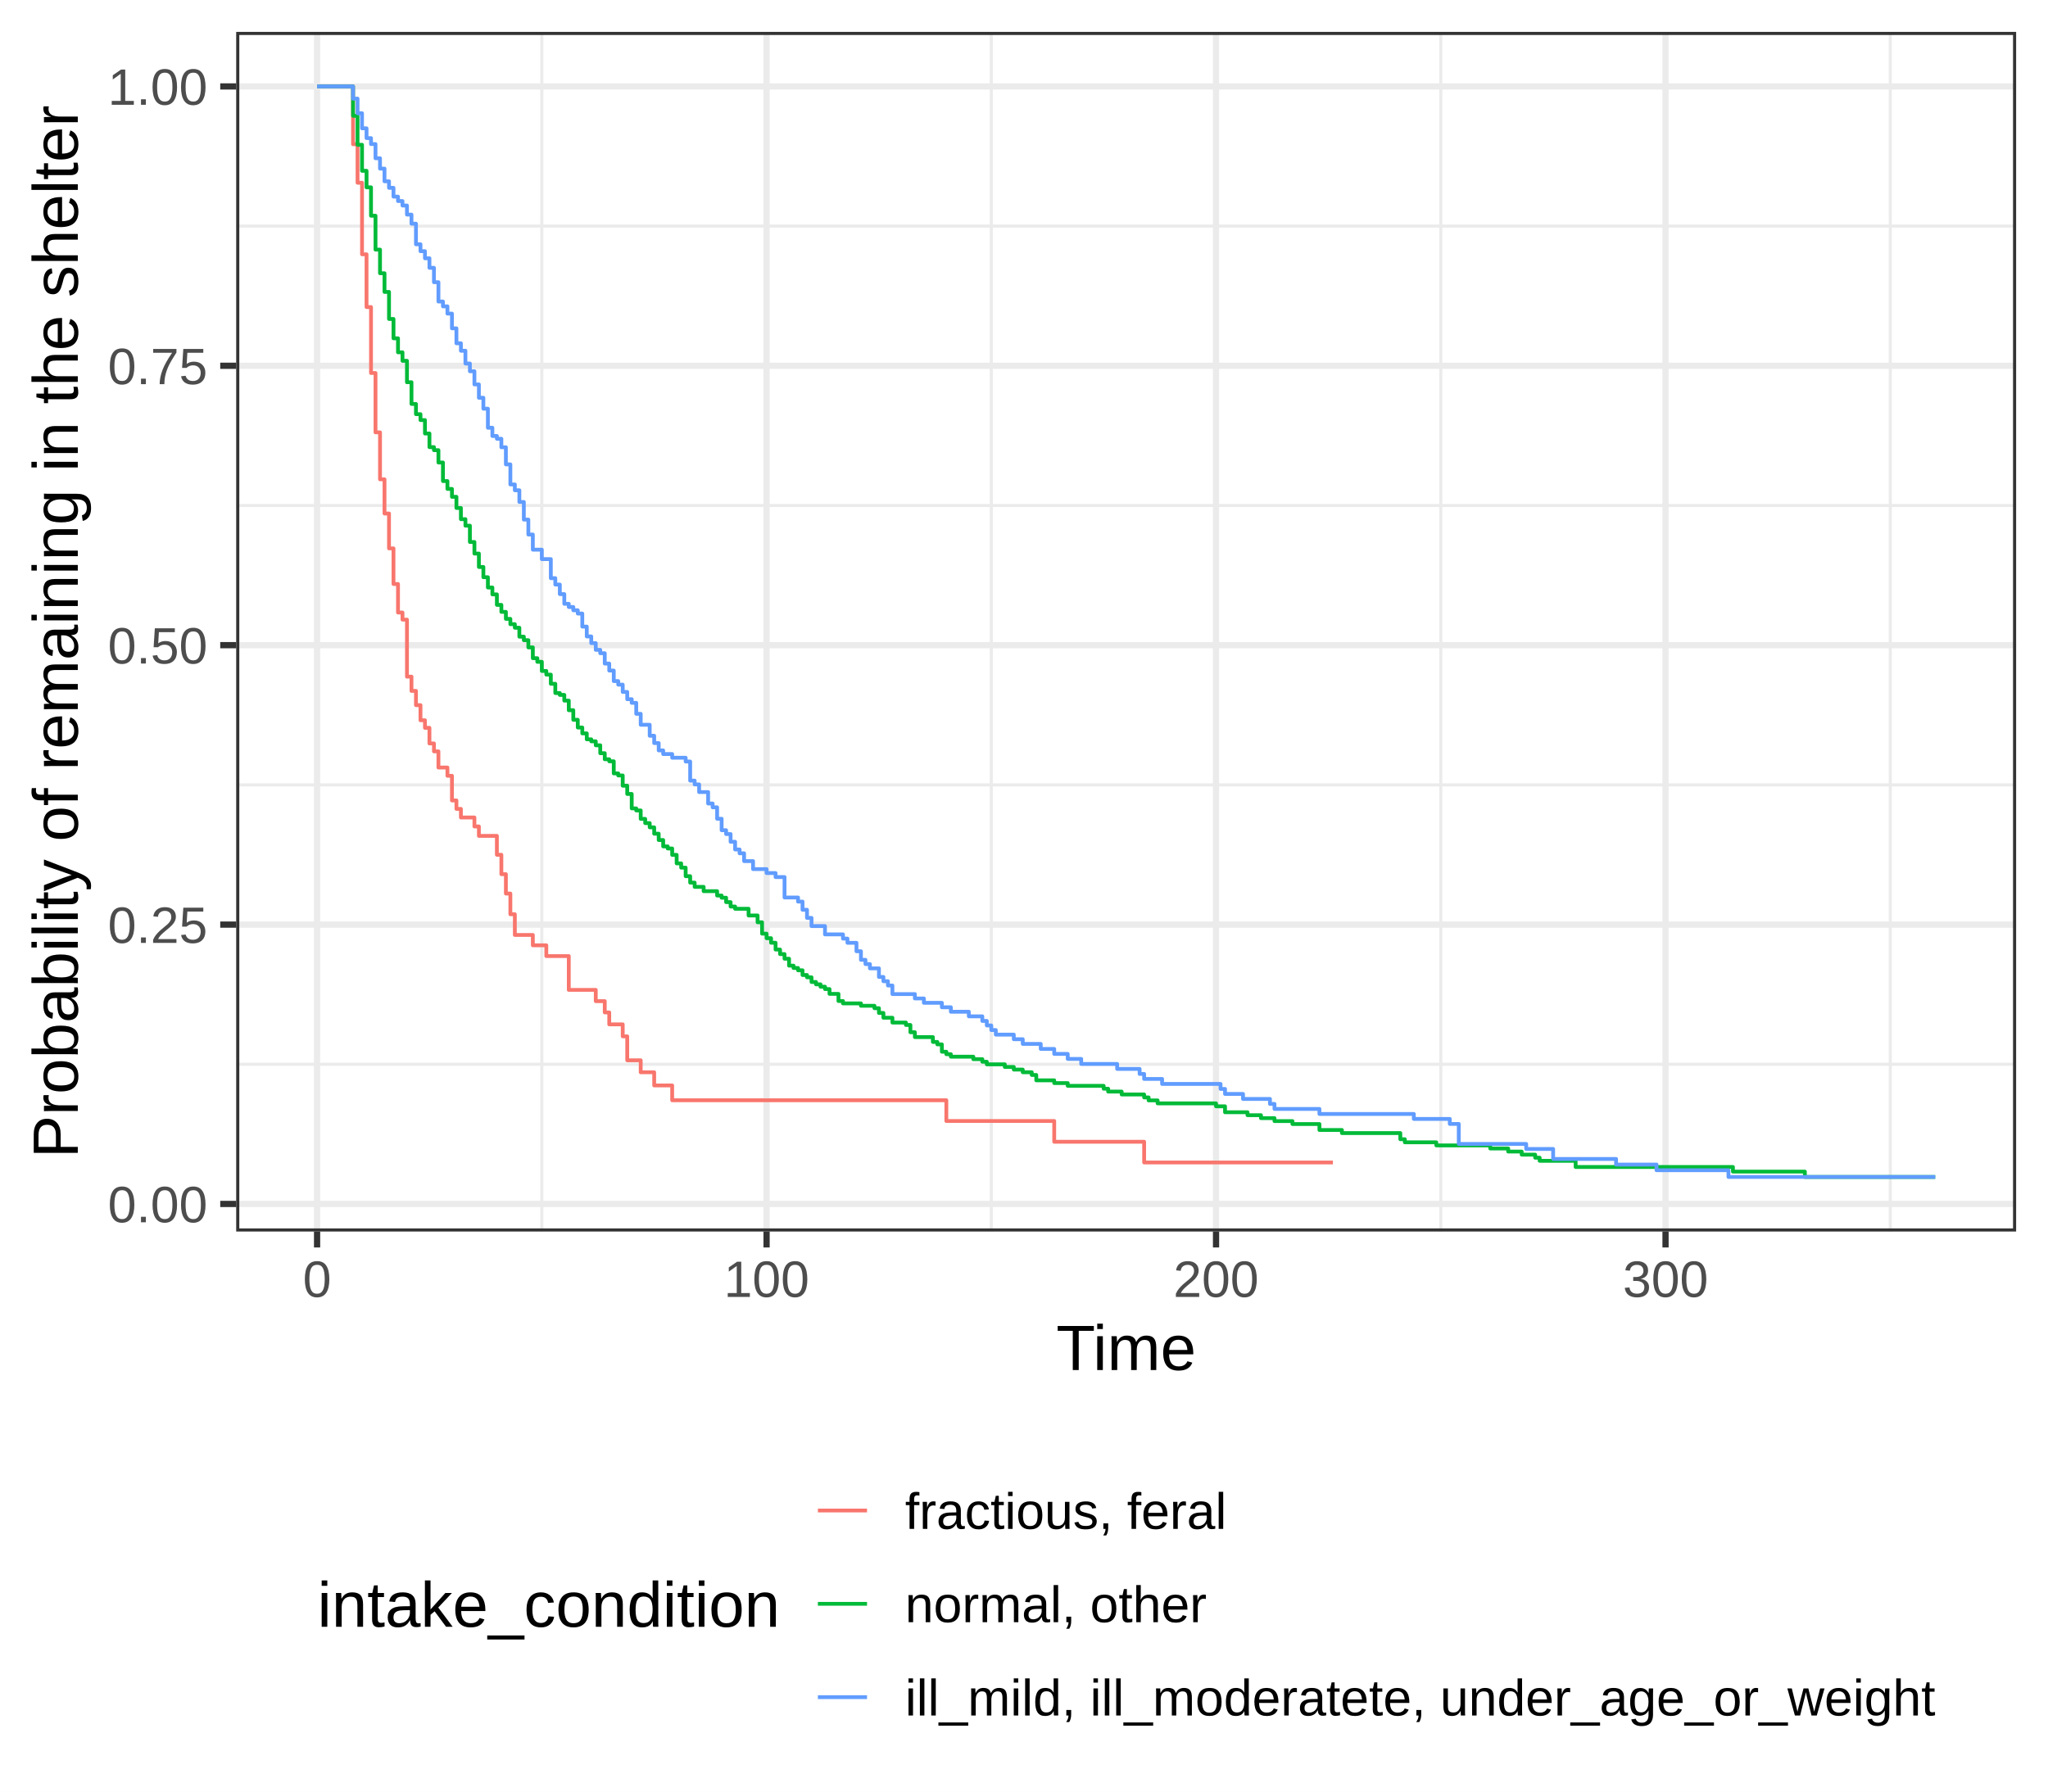
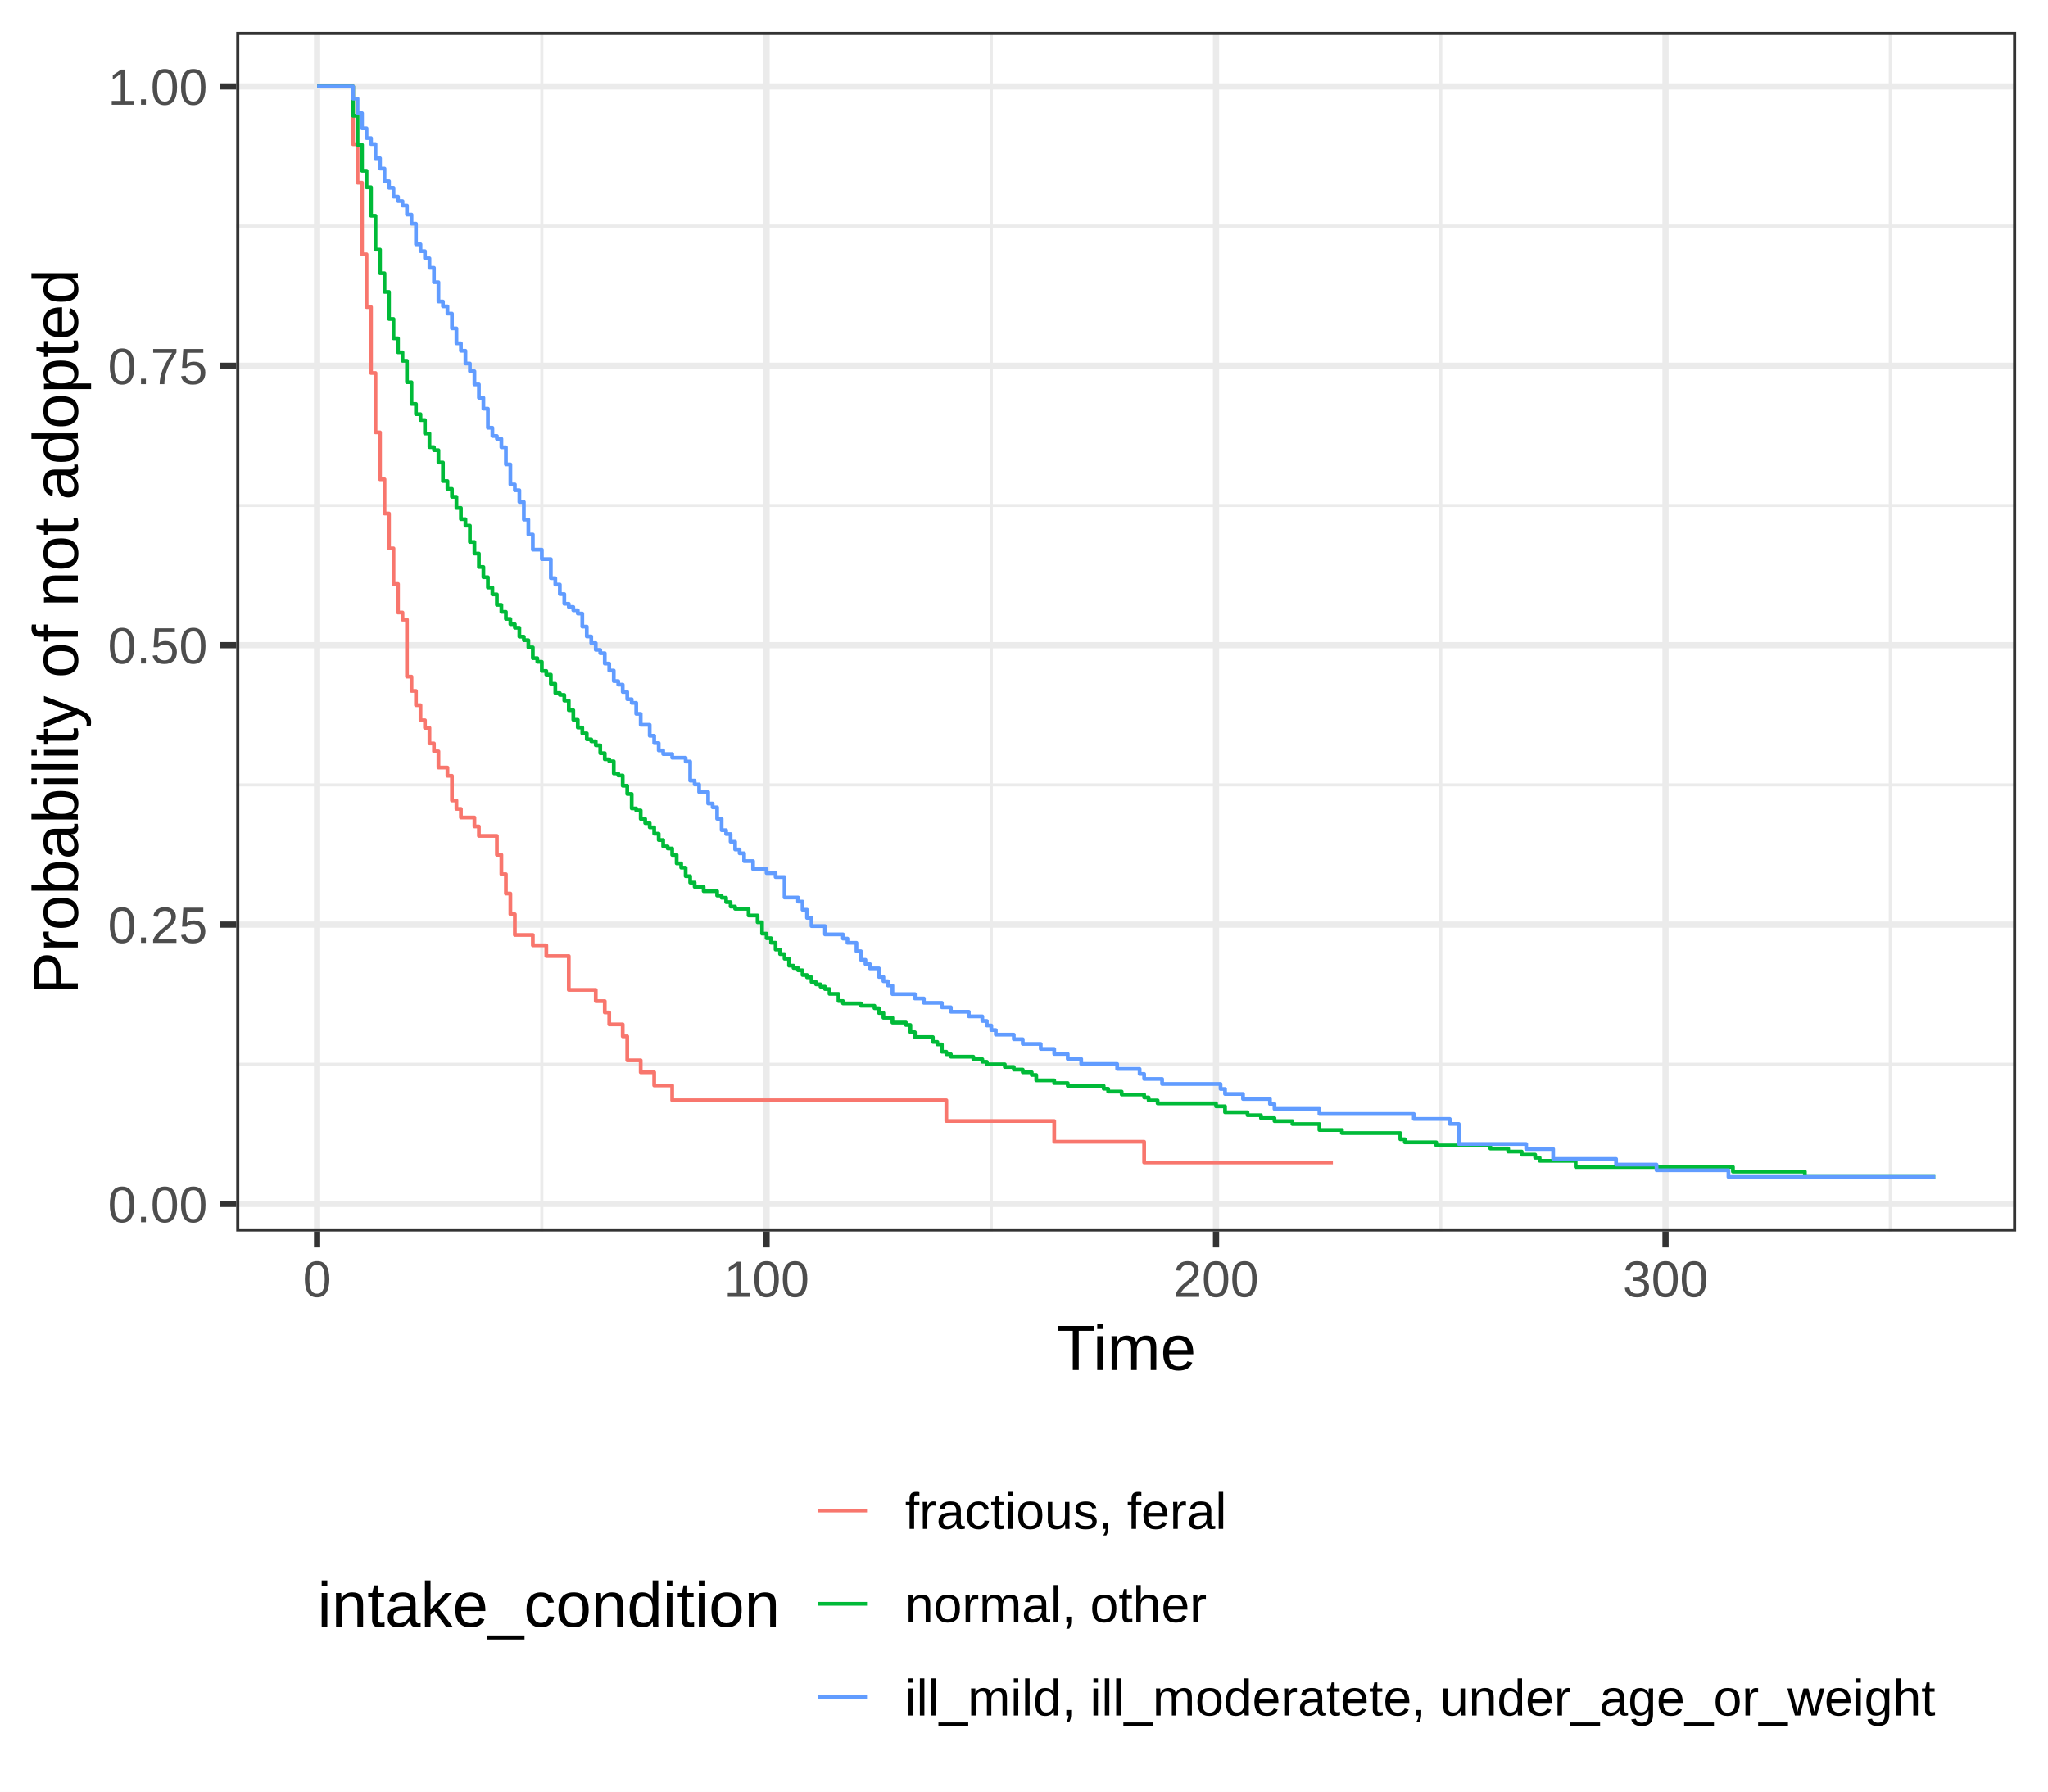
<svg xmlns="http://www.w3.org/2000/svg" class="svglite" width="576.00pt" height="504.00pt" viewBox="0 0 576.00 504.00">
  <defs>
    <style type="text/css">
    .svglite line, .svglite polyline, .svglite polygon, .svglite path, .svglite rect, .svglite circle {
      fill: none;
      stroke: #000000;
      stroke-linecap: round;
      stroke-linejoin: round;
      stroke-miterlimit: 10.00;
    }
    .svglite text {
      white-space: pre;
    }
  </style>
  </defs>
  <rect width="100%" height="100%" style="stroke: none; fill: #FFFFFF;" />
  <defs>
    <clipPath id="cpMC4wMHw1NzYuMDB8MC4wMHw1MDQuMDA=">
      <rect x="0.00" y="0.00" width="576.00" height="504.00" />
    </clipPath>
  </defs>
  <g clip-path="url(#cpMC4wMHw1NzYuMDB8MC4wMHw1MDQuMDA=)">
    <rect x="0.00" y="0.00" width="576.00" height="504.00" style="stroke-width: 1.75; stroke: #FFFFFF; fill: #FFFFFF;" />
  </g>
  <defs>
    <clipPath id="cpNjYuNDN8NTY3LjAzfDguOTd8MzQ2LjQ0">
      <rect x="66.43" y="8.97" width="500.61" height="337.48" />
    </clipPath>
  </defs>
  <g clip-path="url(#cpNjYuNDN8NTY3LjAzfDguOTd8MzQ2LjQ0)">
    <rect x="66.43" y="8.97" width="500.61" height="337.48" style="stroke-width: 1.75; stroke: none; fill: #FFFFFF;" />
    <polyline points="66.43,299.39 567.03,299.39 " style="stroke-width: 0.87; stroke: #EBEBEB; stroke-linecap: butt;" />
    <polyline points="66.43,220.80 567.03,220.80 " style="stroke-width: 0.87; stroke: #EBEBEB; stroke-linecap: butt;" />
    <polyline points="66.43,142.20 567.03,142.20 " style="stroke-width: 0.87; stroke: #EBEBEB; stroke-linecap: butt;" />
    <polyline points="66.43,63.60 567.03,63.60 " style="stroke-width: 0.87; stroke: #EBEBEB; stroke-linecap: butt;" />
    <polyline points="152.39,346.44 152.39,8.97 " style="stroke-width: 0.87; stroke: #EBEBEB; stroke-linecap: butt;" />
    <polyline points="278.80,346.44 278.80,8.97 " style="stroke-width: 0.87; stroke: #EBEBEB; stroke-linecap: butt;" />
    <polyline points="405.22,346.44 405.22,8.97 " style="stroke-width: 0.87; stroke: #EBEBEB; stroke-linecap: butt;" />
    <polyline points="531.64,346.44 531.64,8.97 " style="stroke-width: 0.87; stroke: #EBEBEB; stroke-linecap: butt;" />
    <polyline points="66.43,338.69 567.03,338.69 " style="stroke-width: 1.75; stroke: #EBEBEB; stroke-linecap: butt;" />
    <polyline points="66.43,260.10 567.03,260.10 " style="stroke-width: 1.75; stroke: #EBEBEB; stroke-linecap: butt;" />
    <polyline points="66.43,181.50 567.03,181.50 " style="stroke-width: 1.75; stroke: #EBEBEB; stroke-linecap: butt;" />
    <polyline points="66.43,102.90 567.03,102.90 " style="stroke-width: 1.75; stroke: #EBEBEB; stroke-linecap: butt;" />
    <polyline points="66.43,24.31 567.03,24.31 " style="stroke-width: 1.75; stroke: #EBEBEB; stroke-linecap: butt;" />
    <polyline points="89.18,346.44 89.18,8.97 " style="stroke-width: 1.75; stroke: #EBEBEB; stroke-linecap: butt;" />
    <polyline points="215.60,346.44 215.60,8.97 " style="stroke-width: 1.75; stroke: #EBEBEB; stroke-linecap: butt;" />
    <polyline points="342.01,346.44 342.01,8.97 " style="stroke-width: 1.75; stroke: #EBEBEB; stroke-linecap: butt;" />
    <polyline points="468.43,346.44 468.43,8.97 " style="stroke-width: 1.75; stroke: #EBEBEB; stroke-linecap: butt;" />
    <polyline points="89.18,24.31 90.44,24.31 90.44,24.31 91.71,24.31 91.71,24.31 92.97,24.31 92.97,24.31 94.24,24.31 94.24,24.31 95.50,24.31 95.50,24.31 96.77,24.31 96.77,24.31 98.03,24.31 98.03,24.31 99.29,24.31 99.29,40.57 100.56,40.57 100.56,51.41 101.82,51.41 101.82,71.54 103.09,71.54 103.09,86.38 104.35,86.38 104.35,104.93 105.61,104.93 105.61,121.63 106.88,121.63 106.88,134.84 108.14,134.84 108.14,144.46 109.41,144.46 109.41,154.27 110.67,154.27 110.67,164.29 111.94,164.29 111.94,172.31 113.20,172.31 113.20,174.31 114.46,174.31 114.46,190.35 115.73,190.35 115.73,194.36 116.99,194.36 116.99,198.37 118.26,198.37 118.26,202.62 119.52,202.62 119.52,204.75 120.78,204.75 120.78,209.14 122.05,209.14 122.05,211.37 123.31,211.37 123.31,215.92 124.58,215.92 124.58,215.92 125.84,215.92 125.84,218.24 127.11,218.24 127.11,225.18 128.37,225.18 128.37,227.55 129.63,227.55 129.63,229.97 130.90,229.97 130.90,229.97 132.16,229.97 132.16,229.97 133.43,229.97 133.43,232.49 134.69,232.49 134.69,235.15 135.95,235.15 135.95,235.15 137.22,235.15 137.22,235.15 138.48,235.15 138.48,235.15 139.75,235.15 139.75,240.46 141.01,240.46 141.01,245.92 142.28,245.92 142.28,251.37 143.54,251.37 143.54,257.19 144.80,257.19 144.80,263.02 146.07,263.02 146.07,263.02 147.33,263.02 147.33,263.02 148.60,263.02 148.60,263.02 149.86,263.02 149.86,265.93 151.12,265.93 151.12,265.93 152.39,265.93 152.39,265.93 153.65,265.93 153.65,268.96 154.92,268.96 154.92,268.96 156.18,268.96 156.18,268.96 157.45,268.96 157.45,268.96 158.71,268.96 158.71,268.96 159.97,268.96 159.97,278.47 161.24,278.47 161.24,278.47 162.50,278.47 162.50,278.47 163.77,278.47 163.77,278.47 165.03,278.47 165.03,278.47 166.29,278.47 166.29,278.47 167.56,278.47 167.56,281.64 168.82,281.64 168.82,281.64 170.09,281.64 170.09,284.81 171.35,284.81 171.35,288.17 172.62,288.17 172.62,288.17 173.88,288.17 173.88,288.17 175.14,288.17 175.14,291.54 176.41,291.54 176.41,298.28 177.67,298.28 177.67,298.28 178.94,298.28 178.94,298.28 180.20,298.28 180.20,301.65 181.46,301.65 181.46,301.65 182.73,301.65 182.73,301.65 183.99,301.65 183.99,305.35 185.26,305.35 185.26,305.35 186.52,305.35 186.52,305.35 187.79,305.35 187.79,305.35 189.05,305.35 189.05,309.52 190.31,309.52 190.31,309.52 191.58,309.52 191.58,309.52 192.84,309.52 192.84,309.52 194.11,309.52 194.11,309.52 195.37,309.52 195.37,309.52 196.63,309.52 196.63,309.52 197.90,309.52 197.90,309.52 199.16,309.52 199.16,309.52 200.43,309.52 200.43,309.52 201.69,309.52 201.69,309.52 202.96,309.52 202.96,309.52 204.22,309.52 204.22,309.52 205.48,309.52 205.48,309.52 206.75,309.52 206.75,309.52 208.01,309.52 208.01,309.52 209.28,309.52 209.28,309.52 210.54,309.52 210.54,309.52 211.80,309.52 211.80,309.52 213.07,309.52 213.07,309.52 214.33,309.52 214.33,309.52 215.60,309.52 215.60,309.52 216.86,309.52 216.86,309.52 218.13,309.52 218.13,309.52 219.39,309.52 219.39,309.52 220.65,309.52 220.65,309.52 221.92,309.52 221.92,309.52 223.18,309.52 223.18,309.52 224.45,309.52 224.45,309.52 225.71,309.52 225.71,309.52 226.97,309.52 226.97,309.52 228.24,309.52 228.24,309.52 229.50,309.52 229.50,309.52 230.77,309.52 230.77,309.52 232.03,309.52 232.03,309.52 233.30,309.52 233.30,309.52 234.56,309.52 234.56,309.52 235.82,309.52 235.82,309.52 237.09,309.52 237.09,309.52 238.35,309.52 238.35,309.52 239.62,309.52 239.62,309.52 240.88,309.52 240.88,309.52 242.14,309.52 242.14,309.52 243.41,309.52 243.41,309.52 244.67,309.52 244.67,309.52 245.94,309.52 245.94,309.52 247.20,309.52 247.20,309.52 248.46,309.52 248.46,309.52 249.73,309.52 249.73,309.52 250.99,309.52 250.99,309.52 252.26,309.52 252.26,309.52 253.52,309.52 253.52,309.52 254.79,309.52 254.79,309.52 256.05,309.52 256.05,309.52 257.31,309.52 257.31,309.52 258.58,309.52 258.58,309.52 259.84,309.52 259.84,309.52 261.11,309.52 261.11,309.52 262.37,309.52 262.37,309.52 263.63,309.52 263.63,309.52 264.90,309.52 264.90,309.52 266.16,309.52 266.16,315.35 267.43,315.35 267.43,315.35 268.69,315.35 268.69,315.35 269.96,315.35 269.96,315.35 271.22,315.35 271.22,315.35 272.48,315.35 272.48,315.35 273.75,315.35 273.75,315.35 275.01,315.35 275.01,315.35 276.28,315.35 276.28,315.35 277.54,315.35 277.54,315.35 278.80,315.35 278.80,315.35 280.07,315.35 280.07,315.35 281.33,315.35 281.33,315.35 282.60,315.35 282.60,315.35 283.86,315.35 283.86,315.35 285.13,315.35 285.13,315.35 286.39,315.35 286.39,315.35 287.65,315.35 287.65,315.35 288.92,315.35 288.92,315.35 290.18,315.35 290.18,315.35 291.45,315.35 291.45,315.35 292.71,315.35 292.71,315.35 293.97,315.35 293.97,315.35 295.24,315.35 295.24,315.35 296.50,315.35 296.50,321.19 297.77,321.19 297.77,321.19 299.03,321.19 299.03,321.19 300.30,321.19 300.30,321.19 301.56,321.19 301.56,321.19 302.82,321.19 302.82,321.19 304.09,321.19 304.09,321.19 305.35,321.19 305.35,321.19 306.62,321.19 306.62,321.19 307.88,321.19 307.88,321.19 309.14,321.19 309.14,321.19 310.41,321.19 310.41,321.19 311.67,321.19 311.67,321.19 312.94,321.19 312.94,321.19 314.20,321.19 314.20,321.19 315.47,321.19 315.47,321.19 316.73,321.19 316.73,321.19 317.99,321.19 317.99,321.19 319.26,321.19 319.26,321.19 320.52,321.19 320.52,321.19 321.79,321.19 321.79,327.02 323.05,327.02 323.05,327.02 324.31,327.02 324.31,327.02 325.58,327.02 325.58,327.02 326.84,327.02 326.84,327.02 328.11,327.02 328.11,327.02 329.37,327.02 329.37,327.02 330.64,327.02 330.64,327.02 331.90,327.02 331.90,327.02 333.16,327.02 333.16,327.02 334.43,327.02 334.43,327.02 335.69,327.02 335.69,327.02 336.96,327.02 336.96,327.02 338.22,327.02 338.22,327.02 339.48,327.02 339.48,327.02 340.75,327.02 340.75,327.02 342.01,327.02 342.01,327.02 343.28,327.02 343.28,327.02 344.54,327.02 344.54,327.02 345.81,327.02 345.81,327.02 347.07,327.02 347.07,327.02 348.33,327.02 348.33,327.02 349.60,327.02 349.60,327.02 350.86,327.02 350.86,327.02 352.13,327.02 352.13,327.02 353.39,327.02 353.39,327.02 354.65,327.02 354.65,327.02 355.92,327.02 355.92,327.02 357.18,327.02 357.18,327.02 358.45,327.02 358.45,327.02 359.71,327.02 359.71,327.02 360.98,327.02 360.98,327.02 362.24,327.02 362.24,327.02 363.50,327.02 363.50,327.02 364.77,327.02 364.77,327.02 366.03,327.02 366.03,327.02 367.30,327.02 367.30,327.02 368.56,327.02 368.56,327.02 369.82,327.02 369.82,327.02 371.09,327.02 371.09,327.02 372.35,327.02 372.35,327.02 373.62,327.02 373.62,327.02 374.88,327.02 374.88,327.02 " style="stroke-width: 1.07; stroke: #F8766D; stroke-linecap: butt;" />
    <polyline points="89.18,24.31 90.44,24.31 90.44,24.31 91.71,24.31 91.71,24.31 92.97,24.31 92.97,24.31 94.24,24.31 94.24,24.31 95.50,24.31 95.50,24.31 96.77,24.31 96.77,24.31 98.03,24.31 98.03,24.31 99.29,24.31 99.29,32.58 100.56,32.58 100.56,40.73 101.82,40.73 101.82,48.05 103.09,48.05 103.09,52.70 104.35,52.70 104.35,60.69 105.61,60.69 105.61,70.22 106.88,70.22 106.88,76.87 108.14,76.87 108.14,82.12 109.41,82.12 109.41,89.73 110.67,89.73 110.67,95.17 111.94,95.17 111.94,99.11 113.20,99.11 113.20,101.50 114.46,101.50 114.46,107.53 115.73,107.53 115.73,113.64 116.99,113.64 116.99,116.51 118.26,116.51 118.26,118.17 119.52,118.17 119.52,121.95 120.78,121.95 120.78,125.78 122.05,125.78 122.05,126.64 123.31,126.64 123.31,130.11 124.58,130.11 124.58,135.33 125.84,135.33 125.84,137.54 127.11,137.54 127.11,139.76 128.37,139.76 128.37,142.90 129.63,142.90 129.63,146.05 130.90,146.05 130.90,147.88 132.16,147.88 132.16,152.47 133.43,152.47 133.43,155.73 134.69,155.73 134.69,159.50 135.95,159.50 135.95,162.38 137.22,162.38 137.22,165.27 138.48,165.27 138.48,167.21 139.75,167.21 139.75,170.16 141.01,170.16 141.01,172.13 142.28,172.13 142.28,174.10 143.54,174.10 143.54,175.59 144.80,175.59 144.80,176.59 146.07,176.59 146.07,179.10 147.33,179.10 147.33,180.10 148.60,180.10 148.60,182.12 149.86,182.12 149.86,185.16 151.12,185.16 151.12,186.18 152.39,186.18 152.39,188.75 153.65,188.75 153.65,189.78 154.92,189.78 154.92,192.36 156.18,192.36 156.18,194.96 157.45,194.96 157.45,195.49 158.71,195.49 158.71,197.09 159.97,197.09 159.97,199.79 161.24,199.79 161.24,202.49 162.50,202.49 162.50,204.66 163.77,204.66 163.77,206.31 165.03,206.31 165.03,207.98 166.29,207.98 166.29,208.54 167.56,208.54 167.56,209.66 168.82,209.66 168.82,211.89 170.09,211.89 170.09,213.59 171.35,213.59 171.35,214.16 172.62,214.16 172.62,217.57 173.88,217.57 173.88,218.15 175.14,218.15 175.14,221.03 176.41,221.03 176.41,223.35 177.67,223.35 177.67,227.41 178.94,227.41 178.94,227.99 180.20,227.99 180.20,230.36 181.46,230.36 181.46,231.55 182.73,231.55 182.73,232.74 183.99,232.74 183.99,234.53 185.26,234.53 185.26,236.31 186.52,236.31 186.52,238.10 187.79,238.10 187.79,238.69 189.05,238.69 189.05,240.49 190.31,240.49 190.31,242.88 191.58,242.88 191.58,244.08 192.84,244.08 192.84,246.48 194.11,246.48 194.11,248.29 195.37,248.29 195.37,249.49 196.63,249.49 196.63,249.49 197.90,249.49 197.90,250.70 199.16,250.70 199.16,250.70 200.43,250.70 200.43,250.70 201.69,250.70 201.69,251.93 202.96,251.93 202.96,252.54 204.22,252.54 204.22,253.78 205.48,253.78 205.48,255.02 206.75,255.02 206.75,255.65 208.01,255.65 208.01,255.65 209.28,255.65 209.28,255.65 210.54,255.65 210.54,257.54 211.80,257.54 211.80,257.54 213.07,257.54 213.07,259.45 214.33,259.45 214.33,262.65 215.60,262.65 215.60,263.93 216.86,263.93 216.86,265.21 218.13,265.21 218.13,267.12 219.39,267.12 219.39,268.40 220.65,268.40 220.65,269.70 221.92,269.70 221.92,271.65 223.18,271.65 223.18,272.31 224.45,272.31 224.45,272.96 225.71,272.96 225.71,274.28 226.97,274.28 226.97,274.93 228.24,274.93 228.24,276.25 229.50,276.25 229.50,276.91 230.77,276.91 230.77,277.57 232.03,277.57 232.03,278.24 233.30,278.24 233.30,279.59 234.56,279.59 234.56,279.59 235.82,279.59 235.82,281.60 237.09,281.60 237.09,282.27 238.35,282.27 238.35,282.27 239.62,282.27 239.62,282.27 240.88,282.27 240.88,282.27 242.14,282.27 242.14,282.94 243.41,282.94 243.41,282.94 244.67,282.94 244.67,282.94 245.94,282.94 245.94,283.62 247.20,283.62 247.20,284.96 248.46,284.96 248.46,286.30 249.73,286.30 249.73,286.30 250.99,286.30 250.99,287.66 252.26,287.66 252.26,287.66 253.52,287.66 253.52,287.66 254.79,287.66 254.79,288.34 256.05,288.34 256.05,290.38 257.31,290.38 257.31,291.75 258.58,291.75 258.58,291.75 259.84,291.75 259.84,291.75 261.11,291.75 261.11,291.75 262.37,291.75 262.37,293.11 263.63,293.11 263.63,293.80 264.90,293.80 264.90,295.87 266.16,295.87 266.16,296.56 267.43,296.56 267.43,297.26 268.69,297.26 268.69,297.26 269.96,297.26 269.96,297.26 271.22,297.26 271.22,297.26 272.48,297.26 272.48,297.26 273.75,297.26 273.75,297.96 275.01,297.96 275.01,297.96 276.28,297.96 276.28,298.68 277.54,298.68 277.54,299.41 278.80,299.41 278.80,299.41 280.07,299.41 280.07,299.41 281.33,299.41 281.33,299.41 282.60,299.41 282.60,300.15 283.86,300.15 283.86,300.15 285.13,300.15 285.13,300.89 286.39,300.89 286.39,300.89 287.65,300.89 287.65,301.64 288.92,301.64 288.92,301.64 290.18,301.64 290.18,302.40 291.45,302.40 291.45,303.91 292.71,303.91 292.71,303.91 293.97,303.91 293.97,303.91 295.24,303.91 295.24,303.91 296.50,303.91 296.50,304.69 297.77,304.69 297.77,304.69 299.03,304.69 299.03,304.69 300.30,304.69 300.30,305.46 301.56,305.46 301.56,305.46 302.82,305.46 302.82,305.46 304.09,305.46 304.09,305.46 305.35,305.46 305.35,305.46 306.62,305.46 306.62,305.46 307.88,305.46 307.88,305.46 309.14,305.46 309.14,305.46 310.41,305.46 310.41,306.27 311.67,306.27 311.67,307.08 312.94,307.08 312.94,307.08 314.20,307.08 314.20,307.08 315.47,307.08 315.47,307.89 316.73,307.89 316.73,307.89 317.99,307.89 317.99,307.89 319.26,307.89 319.26,307.89 320.52,307.89 320.52,307.89 321.79,307.89 321.79,308.72 323.05,308.72 323.05,309.56 324.31,309.56 324.31,309.56 325.58,309.56 325.58,310.39 326.84,310.39 326.84,310.39 328.11,310.39 328.11,310.39 329.37,310.39 329.37,310.39 330.64,310.39 330.64,310.39 331.90,310.39 331.90,310.39 333.16,310.39 333.16,310.39 334.43,310.39 334.43,310.39 335.69,310.39 335.69,310.39 336.96,310.39 336.96,310.39 338.22,310.39 338.22,310.39 339.48,310.39 339.48,310.39 340.75,310.39 340.75,310.39 342.01,310.39 342.01,311.22 343.28,311.22 343.28,311.22 344.54,311.22 344.54,312.89 345.81,312.89 345.81,312.89 347.07,312.89 347.07,312.89 348.33,312.89 348.33,312.89 349.60,312.89 349.60,312.89 350.86,312.89 350.86,313.72 352.13,313.72 352.13,313.72 353.39,313.72 353.39,313.72 354.65,313.72 354.65,314.55 355.92,314.55 355.92,314.55 357.18,314.55 357.18,314.55 358.45,314.55 358.45,315.38 359.71,315.38 359.71,315.38 360.98,315.38 360.98,315.38 362.24,315.38 362.24,315.38 363.50,315.38 363.50,316.21 364.77,316.21 364.77,316.21 366.03,316.21 366.03,316.21 367.30,316.21 367.30,316.21 368.56,316.21 368.56,316.21 369.82,316.21 369.82,316.21 371.09,316.21 371.09,317.88 372.35,317.88 372.35,317.88 373.62,317.88 373.62,317.88 374.88,317.88 374.88,317.88 376.15,317.88 376.15,317.88 377.41,317.88 377.41,318.75 378.67,318.75 378.67,318.75 379.94,318.75 379.94,318.75 381.20,318.75 381.20,318.75 382.47,318.75 382.47,318.75 383.73,318.75 383.73,318.75 384.99,318.75 384.99,318.75 386.26,318.75 386.26,318.75 387.52,318.75 387.52,318.75 388.79,318.75 388.79,318.75 390.05,318.75 390.05,318.75 391.32,318.75 391.32,318.75 392.58,318.75 392.58,318.75 393.84,318.75 393.84,320.48 395.11,320.48 395.11,321.35 396.37,321.35 396.37,321.35 397.64,321.35 397.64,321.35 398.90,321.35 398.90,321.35 400.16,321.35 400.16,321.35 401.43,321.35 401.43,321.35 402.69,321.35 402.69,321.35 403.96,321.35 403.96,322.22 405.22,322.22 405.22,322.22 406.49,322.22 406.49,322.22 407.75,322.22 407.75,322.22 409.01,322.22 409.01,322.22 410.28,322.22 410.28,322.22 411.54,322.22 411.54,322.22 412.81,322.22 412.81,322.22 414.07,322.22 414.07,322.22 415.33,322.22 415.33,322.22 416.60,322.22 416.60,322.22 417.86,322.22 417.86,322.22 419.13,322.22 419.13,323.08 420.39,323.08 420.39,323.08 421.66,323.08 421.66,323.08 422.92,323.08 422.92,323.08 424.18,323.08 424.18,323.95 425.45,323.95 425.45,323.95 426.71,323.95 426.71,323.95 427.98,323.95 427.98,324.82 429.24,324.82 429.24,324.82 430.50,324.82 430.50,324.82 431.77,324.82 431.77,325.68 433.03,325.68 433.03,326.55 434.30,326.55 434.30,326.55 435.56,326.55 435.56,326.55 436.82,326.55 436.82,326.55 438.09,326.55 438.09,326.55 439.35,326.55 439.35,326.55 440.62,326.55 440.62,326.55 441.88,326.55 441.88,326.55 443.15,326.55 443.15,328.29 444.41,328.29 444.41,328.29 445.67,328.29 445.67,328.29 446.94,328.29 446.94,328.29 448.20,328.29 448.20,328.29 449.47,328.29 449.47,328.29 450.73,328.29 450.73,328.29 451.99,328.29 451.99,328.29 453.26,328.29 453.26,328.29 454.52,328.29 454.52,328.29 455.79,328.29 455.79,328.29 457.05,328.29 457.05,328.29 458.32,328.29 458.32,328.29 459.58,328.29 459.58,328.29 460.84,328.29 460.84,328.29 462.11,328.29 462.11,328.29 463.37,328.29 463.37,328.29 464.64,328.29 464.64,328.29 465.90,328.29 465.90,328.29 467.16,328.29 467.16,328.29 468.43,328.29 468.43,328.29 469.69,328.29 469.69,328.29 470.96,328.29 470.96,328.29 472.22,328.29 472.22,328.29 473.49,328.29 473.49,328.29 474.75,328.29 474.75,328.29 476.01,328.29 476.01,328.29 477.28,328.29 477.28,328.29 478.54,328.29 478.54,328.29 479.81,328.29 479.81,328.29 481.07,328.29 481.07,328.29 482.33,328.29 482.33,328.29 483.60,328.29 483.60,328.29 484.86,328.29 484.86,328.29 486.13,328.29 486.13,328.29 487.39,328.29 487.39,329.59 488.66,329.59 488.66,329.59 489.92,329.59 489.92,329.59 491.18,329.59 491.18,329.59 492.45,329.59 492.45,329.59 493.71,329.59 493.71,329.59 494.98,329.59 494.98,329.59 496.24,329.59 496.24,329.59 497.50,329.59 497.50,329.59 498.77,329.59 498.77,329.59 500.03,329.59 500.03,329.59 501.30,329.59 501.30,329.59 502.56,329.59 502.56,329.59 503.83,329.59 503.83,329.59 505.09,329.59 505.09,329.59 506.35,329.59 506.35,329.59 507.62,329.59 507.62,331.10 508.88,331.10 508.88,331.10 510.15,331.10 510.15,331.10 511.41,331.10 511.41,331.10 512.67,331.10 512.67,331.10 513.94,331.10 513.94,331.10 515.20,331.10 515.20,331.10 516.47,331.10 516.47,331.10 517.73,331.10 517.73,331.10 519.00,331.10 519.00,331.10 520.26,331.10 520.26,331.10 521.52,331.10 521.52,331.10 522.79,331.10 522.79,331.10 524.05,331.10 524.05,331.10 525.32,331.10 525.32,331.10 526.58,331.10 526.58,331.10 527.84,331.10 527.84,331.10 529.11,331.10 529.11,331.10 530.37,331.10 530.37,331.10 531.64,331.10 531.64,331.10 532.90,331.10 532.90,331.10 534.17,331.10 534.17,331.10 535.43,331.10 535.43,331.10 536.69,331.10 536.69,331.10 537.96,331.10 537.96,331.10 539.22,331.10 539.22,331.10 540.49,331.10 540.49,331.10 541.75,331.10 541.75,331.10 543.01,331.10 543.01,331.10 544.28,331.10 544.28,331.10 " style="stroke-width: 1.07; stroke: #00BA38; stroke-linecap: butt;" />
    <polyline points="89.18,24.31 90.44,24.31 90.44,24.31 91.71,24.31 91.71,24.31 92.97,24.31 92.97,24.31 94.24,24.31 94.24,24.31 95.50,24.31 95.50,24.31 96.77,24.31 96.77,24.31 98.03,24.31 98.03,24.31 99.29,24.31 99.29,27.74 100.56,27.74 100.56,31.86 101.82,31.86 101.82,36.10 103.09,36.10 103.09,38.85 104.35,38.85 104.35,40.53 105.61,40.53 105.61,44.52 106.88,44.52 106.88,47.43 108.14,47.43 108.14,51.00 109.41,51.00 109.41,52.84 110.67,52.84 110.67,55.31 111.94,55.31 111.94,56.56 113.20,56.56 113.20,57.82 114.46,57.82 114.46,60.37 115.73,60.37 115.73,62.93 116.99,62.93 116.99,68.72 118.26,68.72 118.26,70.66 119.52,70.66 119.52,72.66 120.78,72.66 120.78,75.34 122.05,75.34 122.05,79.39 123.31,79.39 123.31,84.82 124.58,84.82 124.58,86.18 125.84,86.18 125.84,88.22 127.11,88.22 127.11,92.37 128.37,92.37 128.37,96.57 129.63,96.57 129.63,98.67 130.90,98.67 130.90,102.27 132.16,102.27 132.16,104.44 133.43,104.44 133.43,108.14 134.69,108.14 134.69,111.90 135.95,111.90 135.95,114.97 137.22,114.97 137.22,120.33 138.48,120.33 138.48,122.65 139.75,122.65 139.75,123.43 141.01,123.43 141.01,125.82 142.28,125.82 142.28,130.64 143.54,130.64 143.54,136.28 144.80,136.28 144.80,137.92 146.07,137.92 146.07,141.21 147.33,141.21 147.33,146.17 148.60,146.17 148.60,150.37 149.86,150.37 149.86,154.63 151.12,154.63 151.12,154.63 152.39,154.63 152.39,157.29 153.65,157.29 153.65,157.29 154.92,157.29 154.92,162.65 156.18,162.65 156.18,164.44 157.45,164.44 157.45,167.13 158.71,167.13 158.71,169.86 159.97,169.86 159.97,170.76 161.24,170.76 161.24,171.68 162.50,171.68 162.50,172.60 163.77,172.60 163.77,176.27 165.03,176.27 165.03,179.04 166.29,179.04 166.29,180.92 167.56,180.92 167.56,182.81 168.82,182.81 168.82,183.76 170.09,183.76 170.09,186.67 171.35,186.67 171.35,188.64 172.62,188.64 172.62,191.60 173.88,191.60 173.88,192.60 175.14,192.60 175.14,194.65 176.41,194.65 176.41,196.69 177.67,196.69 177.67,197.72 178.94,197.72 178.94,200.81 180.20,200.81 180.20,203.89 181.46,203.89 181.46,203.89 182.73,203.89 182.73,206.98 183.99,206.98 183.99,209.04 185.26,209.04 185.26,211.10 186.52,211.10 186.52,212.12 187.79,212.12 187.79,212.12 189.05,212.12 189.05,213.16 190.31,213.16 190.31,213.16 191.58,213.16 191.58,213.16 192.84,213.16 192.84,214.23 194.11,214.23 194.11,219.60 195.37,219.60 195.37,220.67 196.63,220.67 196.63,222.82 197.90,222.82 197.90,222.82 199.16,222.82 199.16,226.04 200.43,226.04 200.43,227.11 201.69,227.11 201.69,230.33 202.96,230.33 202.96,233.55 204.22,233.55 204.22,234.63 205.48,234.63 205.48,236.80 206.75,236.80 206.75,238.97 208.01,238.97 208.01,240.05 209.28,240.05 209.28,242.24 210.54,242.24 210.54,242.24 211.80,242.24 211.80,244.49 213.07,244.49 213.07,244.49 214.33,244.49 214.33,244.49 215.60,244.49 215.60,245.61 216.86,245.61 216.86,245.61 218.13,245.61 218.13,246.73 219.39,246.73 219.39,246.73 220.65,246.73 220.65,252.48 221.92,252.48 221.92,252.48 223.18,252.48 223.18,252.48 224.45,252.48 224.45,253.63 225.71,253.63 225.71,255.93 226.97,255.93 226.97,258.22 228.24,258.22 228.24,260.52 229.50,260.52 229.50,260.52 230.77,260.52 230.77,260.52 232.03,260.52 232.03,262.86 233.30,262.86 233.30,262.86 234.56,262.86 234.56,262.86 235.82,262.86 235.82,262.86 237.09,262.86 237.09,264.04 238.35,264.04 238.35,265.23 239.62,265.23 239.62,265.23 240.88,265.23 240.88,267.60 242.14,267.60 242.14,270.01 243.41,270.01 243.41,271.21 244.67,271.21 244.67,272.42 245.94,272.42 245.94,272.42 247.20,272.42 247.20,274.83 248.46,274.83 248.46,276.03 249.73,276.03 249.73,277.24 250.99,277.24 250.99,279.65 252.26,279.65 252.26,279.65 253.52,279.65 253.52,279.65 254.79,279.65 254.79,279.65 256.05,279.65 256.05,279.65 257.31,279.65 257.31,280.88 258.58,280.88 258.58,280.88 259.84,280.88 259.84,282.11 261.11,282.11 261.11,282.11 262.37,282.11 262.37,282.11 263.63,282.11 263.63,282.11 264.90,282.11 264.90,283.36 266.16,283.36 266.16,283.36 267.43,283.36 267.43,284.62 268.69,284.62 268.69,284.62 269.96,284.62 269.96,284.62 271.22,284.62 271.22,284.62 272.48,284.62 272.48,285.91 273.75,285.91 273.75,285.91 275.01,285.91 275.01,285.91 276.28,285.91 276.28,287.20 277.54,287.20 277.54,288.48 278.80,288.48 278.80,289.77 280.07,289.77 280.07,291.06 281.33,291.06 281.33,291.06 282.60,291.06 282.60,291.06 283.86,291.06 283.86,291.06 285.13,291.06 285.13,292.35 286.39,292.35 286.39,292.35 287.65,292.35 287.65,293.67 288.92,293.67 288.92,293.67 290.18,293.67 290.18,293.67 291.45,293.67 291.45,293.67 292.71,293.67 292.71,295.08 293.97,295.08 293.97,295.08 295.24,295.08 295.24,295.08 296.50,295.08 296.50,296.48 297.77,296.48 297.77,296.48 299.03,296.48 299.03,296.48 300.30,296.48 300.30,297.89 301.56,297.89 301.56,297.89 302.82,297.89 302.82,297.89 304.09,297.89 304.09,299.30 305.35,299.30 305.35,299.30 306.62,299.30 306.62,299.30 307.88,299.30 307.88,299.30 309.14,299.30 309.14,299.30 310.41,299.30 310.41,299.30 311.67,299.30 311.67,299.30 312.94,299.30 312.94,299.30 314.20,299.30 314.20,300.70 315.47,300.70 315.47,300.70 316.73,300.70 316.73,300.70 317.99,300.70 317.99,300.70 319.26,300.70 319.26,300.70 320.52,300.70 320.52,302.11 321.79,302.11 321.79,303.52 323.05,303.52 323.05,303.52 324.31,303.52 324.31,303.52 325.58,303.52 325.58,303.52 326.84,303.52 326.84,304.93 328.11,304.93 328.11,304.93 329.37,304.93 329.37,304.93 330.64,304.93 330.64,304.93 331.90,304.93 331.90,304.93 333.16,304.93 333.16,304.93 334.43,304.93 334.43,304.93 335.69,304.93 335.69,304.93 336.96,304.93 336.96,304.93 338.22,304.93 338.22,304.93 339.48,304.93 339.48,304.93 340.75,304.93 340.75,304.93 342.01,304.93 342.01,304.93 343.28,304.93 343.28,306.33 344.54,306.33 344.54,307.74 345.81,307.74 345.81,307.74 347.07,307.74 347.07,307.74 348.33,307.74 348.33,307.74 349.60,307.74 349.60,309.15 350.86,309.15 350.86,309.15 352.13,309.15 352.13,309.15 353.39,309.15 353.39,309.15 354.65,309.15 354.65,309.15 355.92,309.15 355.92,309.15 357.18,309.15 357.18,310.55 358.45,310.55 358.45,311.96 359.71,311.96 359.71,311.96 360.98,311.96 360.98,311.96 362.24,311.96 362.24,311.96 363.50,311.96 363.50,311.96 364.77,311.96 364.77,311.96 366.03,311.96 366.03,311.96 367.30,311.96 367.30,311.96 368.56,311.96 368.56,311.96 369.82,311.96 369.82,311.96 371.09,311.96 371.09,313.37 372.35,313.37 372.35,313.37 373.62,313.37 373.62,313.37 374.88,313.37 374.88,313.37 376.15,313.37 376.15,313.37 377.41,313.37 377.41,313.37 378.67,313.37 378.67,313.37 379.94,313.37 379.94,313.37 381.20,313.37 381.20,313.37 382.47,313.37 382.47,313.37 383.73,313.37 383.73,313.37 384.99,313.37 384.99,313.37 386.26,313.37 386.26,313.37 387.52,313.37 387.52,313.37 388.79,313.37 388.79,313.37 390.05,313.37 390.05,313.37 391.32,313.37 391.32,313.37 392.58,313.37 392.58,313.37 393.84,313.37 393.84,313.37 395.11,313.37 395.11,313.37 396.37,313.37 396.37,313.37 397.64,313.37 397.64,314.77 398.90,314.77 398.90,314.77 400.16,314.77 400.16,314.77 401.43,314.77 401.43,314.77 402.69,314.77 402.69,314.77 403.96,314.77 403.96,314.77 405.22,314.77 405.22,314.77 406.49,314.77 406.49,314.77 407.75,314.77 407.75,316.18 409.01,316.18 409.01,316.18 410.28,316.18 410.28,321.81 411.54,321.81 411.54,321.81 412.81,321.81 412.81,321.81 414.07,321.81 414.07,321.81 415.33,321.81 415.33,321.81 416.60,321.81 416.60,321.81 417.86,321.81 417.86,321.81 419.13,321.81 419.13,321.81 420.39,321.81 420.39,321.81 421.66,321.81 421.66,321.81 422.92,321.81 422.92,321.81 424.18,321.81 424.18,321.81 425.45,321.81 425.45,321.81 426.71,321.81 426.71,321.81 427.98,321.81 427.98,321.81 429.24,321.81 429.24,323.22 430.50,323.22 430.50,323.22 431.77,323.22 431.77,323.22 433.03,323.22 433.03,323.22 434.30,323.22 434.30,323.22 435.56,323.22 435.56,323.22 436.82,323.22 436.82,326.03 438.09,326.03 438.09,326.03 439.35,326.03 439.35,326.03 440.62,326.03 440.62,326.03 441.88,326.03 441.88,326.03 443.15,326.03 443.15,326.03 444.41,326.03 444.41,326.03 445.67,326.03 445.67,326.03 446.94,326.03 446.94,326.03 448.20,326.03 448.20,326.03 449.47,326.03 449.47,326.03 450.73,326.03 450.73,326.03 451.99,326.03 451.99,326.03 453.26,326.03 453.26,326.03 454.52,326.03 454.52,327.61 455.79,327.61 455.79,327.61 457.05,327.61 457.05,327.61 458.32,327.61 458.32,327.61 459.58,327.61 459.58,327.61 460.84,327.61 460.84,327.61 462.11,327.61 462.11,327.61 463.37,327.61 463.37,327.61 464.64,327.61 464.64,327.61 465.90,327.61 465.90,329.20 467.16,329.20 467.16,329.20 468.43,329.20 468.43,329.20 469.69,329.20 469.69,329.20 470.96,329.20 470.96,329.20 472.22,329.20 472.22,329.20 473.49,329.20 473.49,329.20 474.75,329.20 474.75,329.20 476.01,329.20 476.01,329.20 477.28,329.20 477.28,329.20 478.54,329.20 478.54,329.20 479.81,329.20 479.81,329.20 481.07,329.20 481.07,329.20 482.33,329.20 482.33,329.20 483.60,329.20 483.60,329.20 484.86,329.20 484.86,329.20 486.13,329.20 486.13,331.09 487.39,331.09 487.39,331.09 488.66,331.09 488.66,331.09 489.92,331.09 489.92,331.09 491.18,331.09 491.18,331.09 492.45,331.09 492.45,331.09 493.71,331.09 493.71,331.09 494.98,331.09 494.98,331.09 496.24,331.09 496.24,331.09 497.50,331.09 497.50,331.09 498.77,331.09 498.77,331.09 500.03,331.09 500.03,331.09 501.30,331.09 501.30,331.09 502.56,331.09 502.56,331.09 503.83,331.09 503.83,331.09 505.09,331.09 505.09,331.09 506.35,331.09 506.35,331.09 507.62,331.09 507.62,331.09 508.88,331.09 508.88,331.09 510.15,331.09 510.15,331.09 511.41,331.09 511.41,331.09 512.67,331.09 512.67,331.09 513.94,331.09 513.94,331.09 515.20,331.09 515.20,331.09 516.47,331.09 516.47,331.09 517.73,331.09 517.73,331.09 519.00,331.09 519.00,331.09 520.26,331.09 520.26,331.09 521.52,331.09 521.52,331.09 522.79,331.09 522.79,331.09 524.05,331.09 524.05,331.09 525.32,331.09 525.32,331.09 526.58,331.09 526.58,331.09 527.84,331.09 527.84,331.09 529.11,331.09 529.11,331.09 530.37,331.09 530.37,331.09 531.64,331.09 531.64,331.09 532.90,331.09 532.90,331.09 534.17,331.09 534.17,331.09 535.43,331.09 535.43,331.09 536.69,331.09 536.69,331.09 537.96,331.09 537.96,331.09 539.22,331.09 539.22,331.09 540.49,331.09 540.49,331.09 541.75,331.09 541.75,331.09 543.01,331.09 543.01,331.09 544.28,331.09 544.28,331.09 " style="stroke-width: 1.07; stroke: #619CFF; stroke-linecap: butt;" />
    <rect x="66.43" y="8.97" width="500.61" height="337.48" style="stroke-width: 1.75; stroke: #333333;" />
  </g>
  <g clip-path="url(#cpMC4wMHw1NzYuMDB8MC4wMHw1MDQuMDA=)">
    <text x="58.36" y="343.85" text-anchor="end" style="font-size: 14.40px;fill: #4D4D4D; font-family: &quot;Arial&quot;;" textLength="28.02px" lengthAdjust="spacingAndGlyphs">0.00</text>
    <text x="58.36" y="265.26" text-anchor="end" style="font-size: 14.40px;fill: #4D4D4D; font-family: &quot;Arial&quot;;" textLength="28.02px" lengthAdjust="spacingAndGlyphs">0.25</text>
    <text x="58.36" y="186.66" text-anchor="end" style="font-size: 14.40px;fill: #4D4D4D; font-family: &quot;Arial&quot;;" textLength="28.02px" lengthAdjust="spacingAndGlyphs">0.50</text>
    <text x="58.36" y="108.07" text-anchor="end" style="font-size: 14.40px;fill: #4D4D4D; font-family: &quot;Arial&quot;;" textLength="28.02px" lengthAdjust="spacingAndGlyphs">0.75</text>
    <text x="58.36" y="29.47" text-anchor="end" style="font-size: 14.40px;fill: #4D4D4D; font-family: &quot;Arial&quot;;" textLength="28.02px" lengthAdjust="spacingAndGlyphs">1.00</text>
    <polyline points="61.94,338.69 66.43,338.69 " style="stroke-width: 1.75; stroke: #333333; stroke-linecap: butt;" />
    <polyline points="61.94,260.10 66.43,260.10 " style="stroke-width: 1.75; stroke: #333333; stroke-linecap: butt;" />
    <polyline points="61.94,181.50 66.43,181.50 " style="stroke-width: 1.75; stroke: #333333; stroke-linecap: butt;" />
    <polyline points="61.94,102.90 66.43,102.90 " style="stroke-width: 1.75; stroke: #333333; stroke-linecap: butt;" />
    <polyline points="61.94,24.31 66.43,24.31 " style="stroke-width: 1.75; stroke: #333333; stroke-linecap: butt;" />
    <polyline points="89.18,350.93 89.18,346.44 " style="stroke-width: 1.75; stroke: #333333; stroke-linecap: butt;" />
    <polyline points="215.60,350.93 215.60,346.44 " style="stroke-width: 1.75; stroke: #333333; stroke-linecap: butt;" />
    <polyline points="342.01,350.93 342.01,346.44 " style="stroke-width: 1.75; stroke: #333333; stroke-linecap: butt;" />
    <polyline points="468.43,350.93 468.43,346.44 " style="stroke-width: 1.75; stroke: #333333; stroke-linecap: butt;" />
    <text x="89.18" y="364.84" text-anchor="middle" style="font-size: 14.40px;fill: #4D4D4D; font-family: &quot;Arial&quot;;" textLength="8.01px" lengthAdjust="spacingAndGlyphs">0</text>
    <text x="215.60" y="364.84" text-anchor="middle" style="font-size: 14.40px;fill: #4D4D4D; font-family: &quot;Arial&quot;;" textLength="24.02px" lengthAdjust="spacingAndGlyphs">100</text>
    <text x="342.01" y="364.84" text-anchor="middle" style="font-size: 14.40px;fill: #4D4D4D; font-family: &quot;Arial&quot;;" textLength="24.02px" lengthAdjust="spacingAndGlyphs">200</text>
    <text x="468.43" y="364.84" text-anchor="middle" style="font-size: 14.40px;fill: #4D4D4D; font-family: &quot;Arial&quot;;" textLength="24.02px" lengthAdjust="spacingAndGlyphs">300</text>
    <text x="316.73" y="385.41" text-anchor="middle" style="font-size: 18.00px; font-family: &quot;Arial&quot;;" textLength="40.00px" lengthAdjust="spacingAndGlyphs">Time</text>
-     <text transform="translate(21.88,177.71) rotate(-90)" text-anchor="middle" style="font-size: 18.00px; font-family: &quot;Arial&quot;;" textLength="296.13px" lengthAdjust="spacingAndGlyphs">Probability of remaining in the shelter</text>
+     <text transform="translate(21.88,177.71) rotate(-90)" text-anchor="middle" style="font-size: 18.00px; font-family: &quot;Arial&quot;;" textLength="204.12px" lengthAdjust="spacingAndGlyphs">Probability of not adopted</text>
    <rect x="80.30" y="407.33" width="472.86" height="87.71" style="stroke-width: 1.75; stroke: none; fill: #FFFFFF;" />
    <text x="89.27" y="457.64" style="font-size: 18.00px; font-family: &quot;Arial&quot;;" textLength="130.07px" lengthAdjust="spacingAndGlyphs">intake_condition</text>
    <rect x="228.30" y="416.29" width="17.28" height="17.28" style="stroke-width: 1.75; stroke: none; fill: #FFFFFF;" />
    <line x1="230.03" y1="424.93" x2="243.85" y2="424.93" style="stroke-width: 1.07; stroke: #F8766D; stroke-linecap: butt;" />
    <rect x="228.30" y="442.54" width="17.28" height="17.28" style="stroke-width: 1.75; stroke: none; fill: #FFFFFF;" />
    <line x1="230.03" y1="451.18" x2="243.85" y2="451.18" style="stroke-width: 1.07; stroke: #00BA38; stroke-linecap: butt;" />
    <rect x="228.30" y="468.79" width="17.28" height="17.28" style="stroke-width: 1.75; stroke: none; fill: #FFFFFF;" />
    <line x1="230.03" y1="477.43" x2="243.85" y2="477.43" style="stroke-width: 1.07; stroke: #619CFF; stroke-linecap: butt;" />
    <text x="254.55" y="430.10" style="font-size: 14.40px; font-family: &quot;Arial&quot;;" textLength="90.38px" lengthAdjust="spacingAndGlyphs">fractious, feral</text>
    <text x="254.55" y="456.34" style="font-size: 14.40px; font-family: &quot;Arial&quot;;" textLength="84.80px" lengthAdjust="spacingAndGlyphs">normal, other</text>
    <text x="254.55" y="482.59" style="font-size: 14.40px; font-family: &quot;Arial&quot;;" textLength="289.64px" lengthAdjust="spacingAndGlyphs">ill_mild, ill_moderatete, under_age_or_weight</text>
  </g>
</svg>
